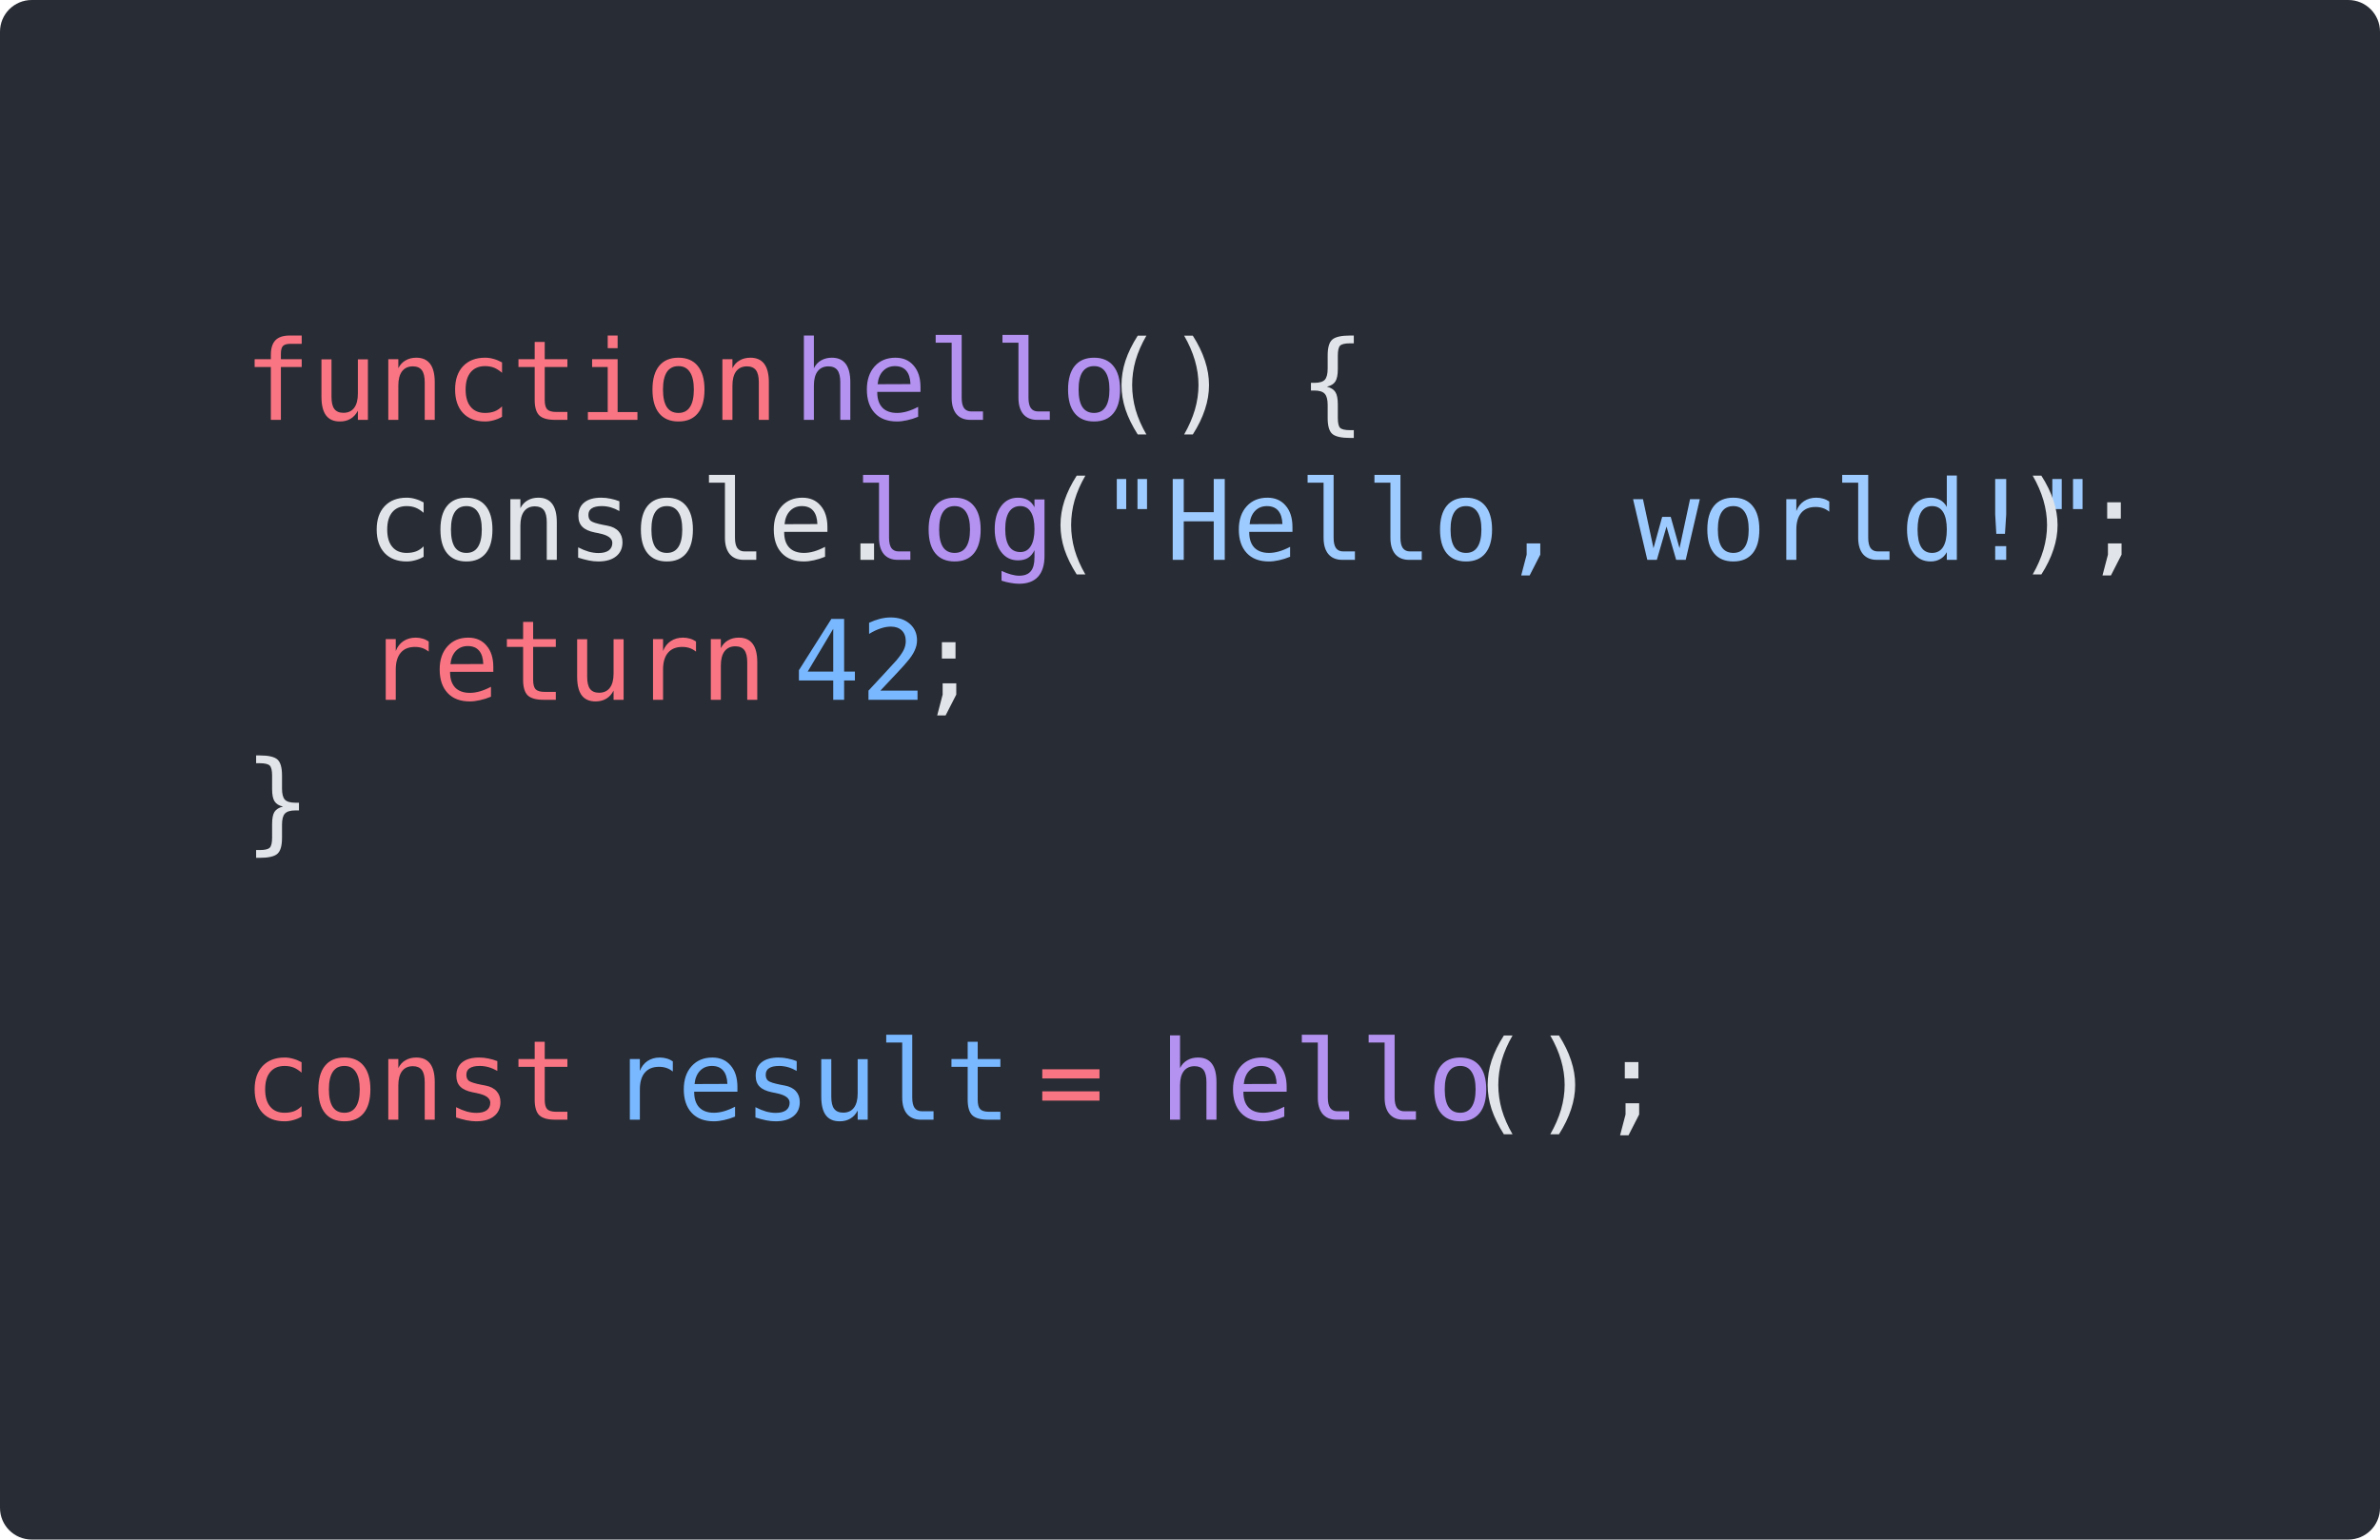
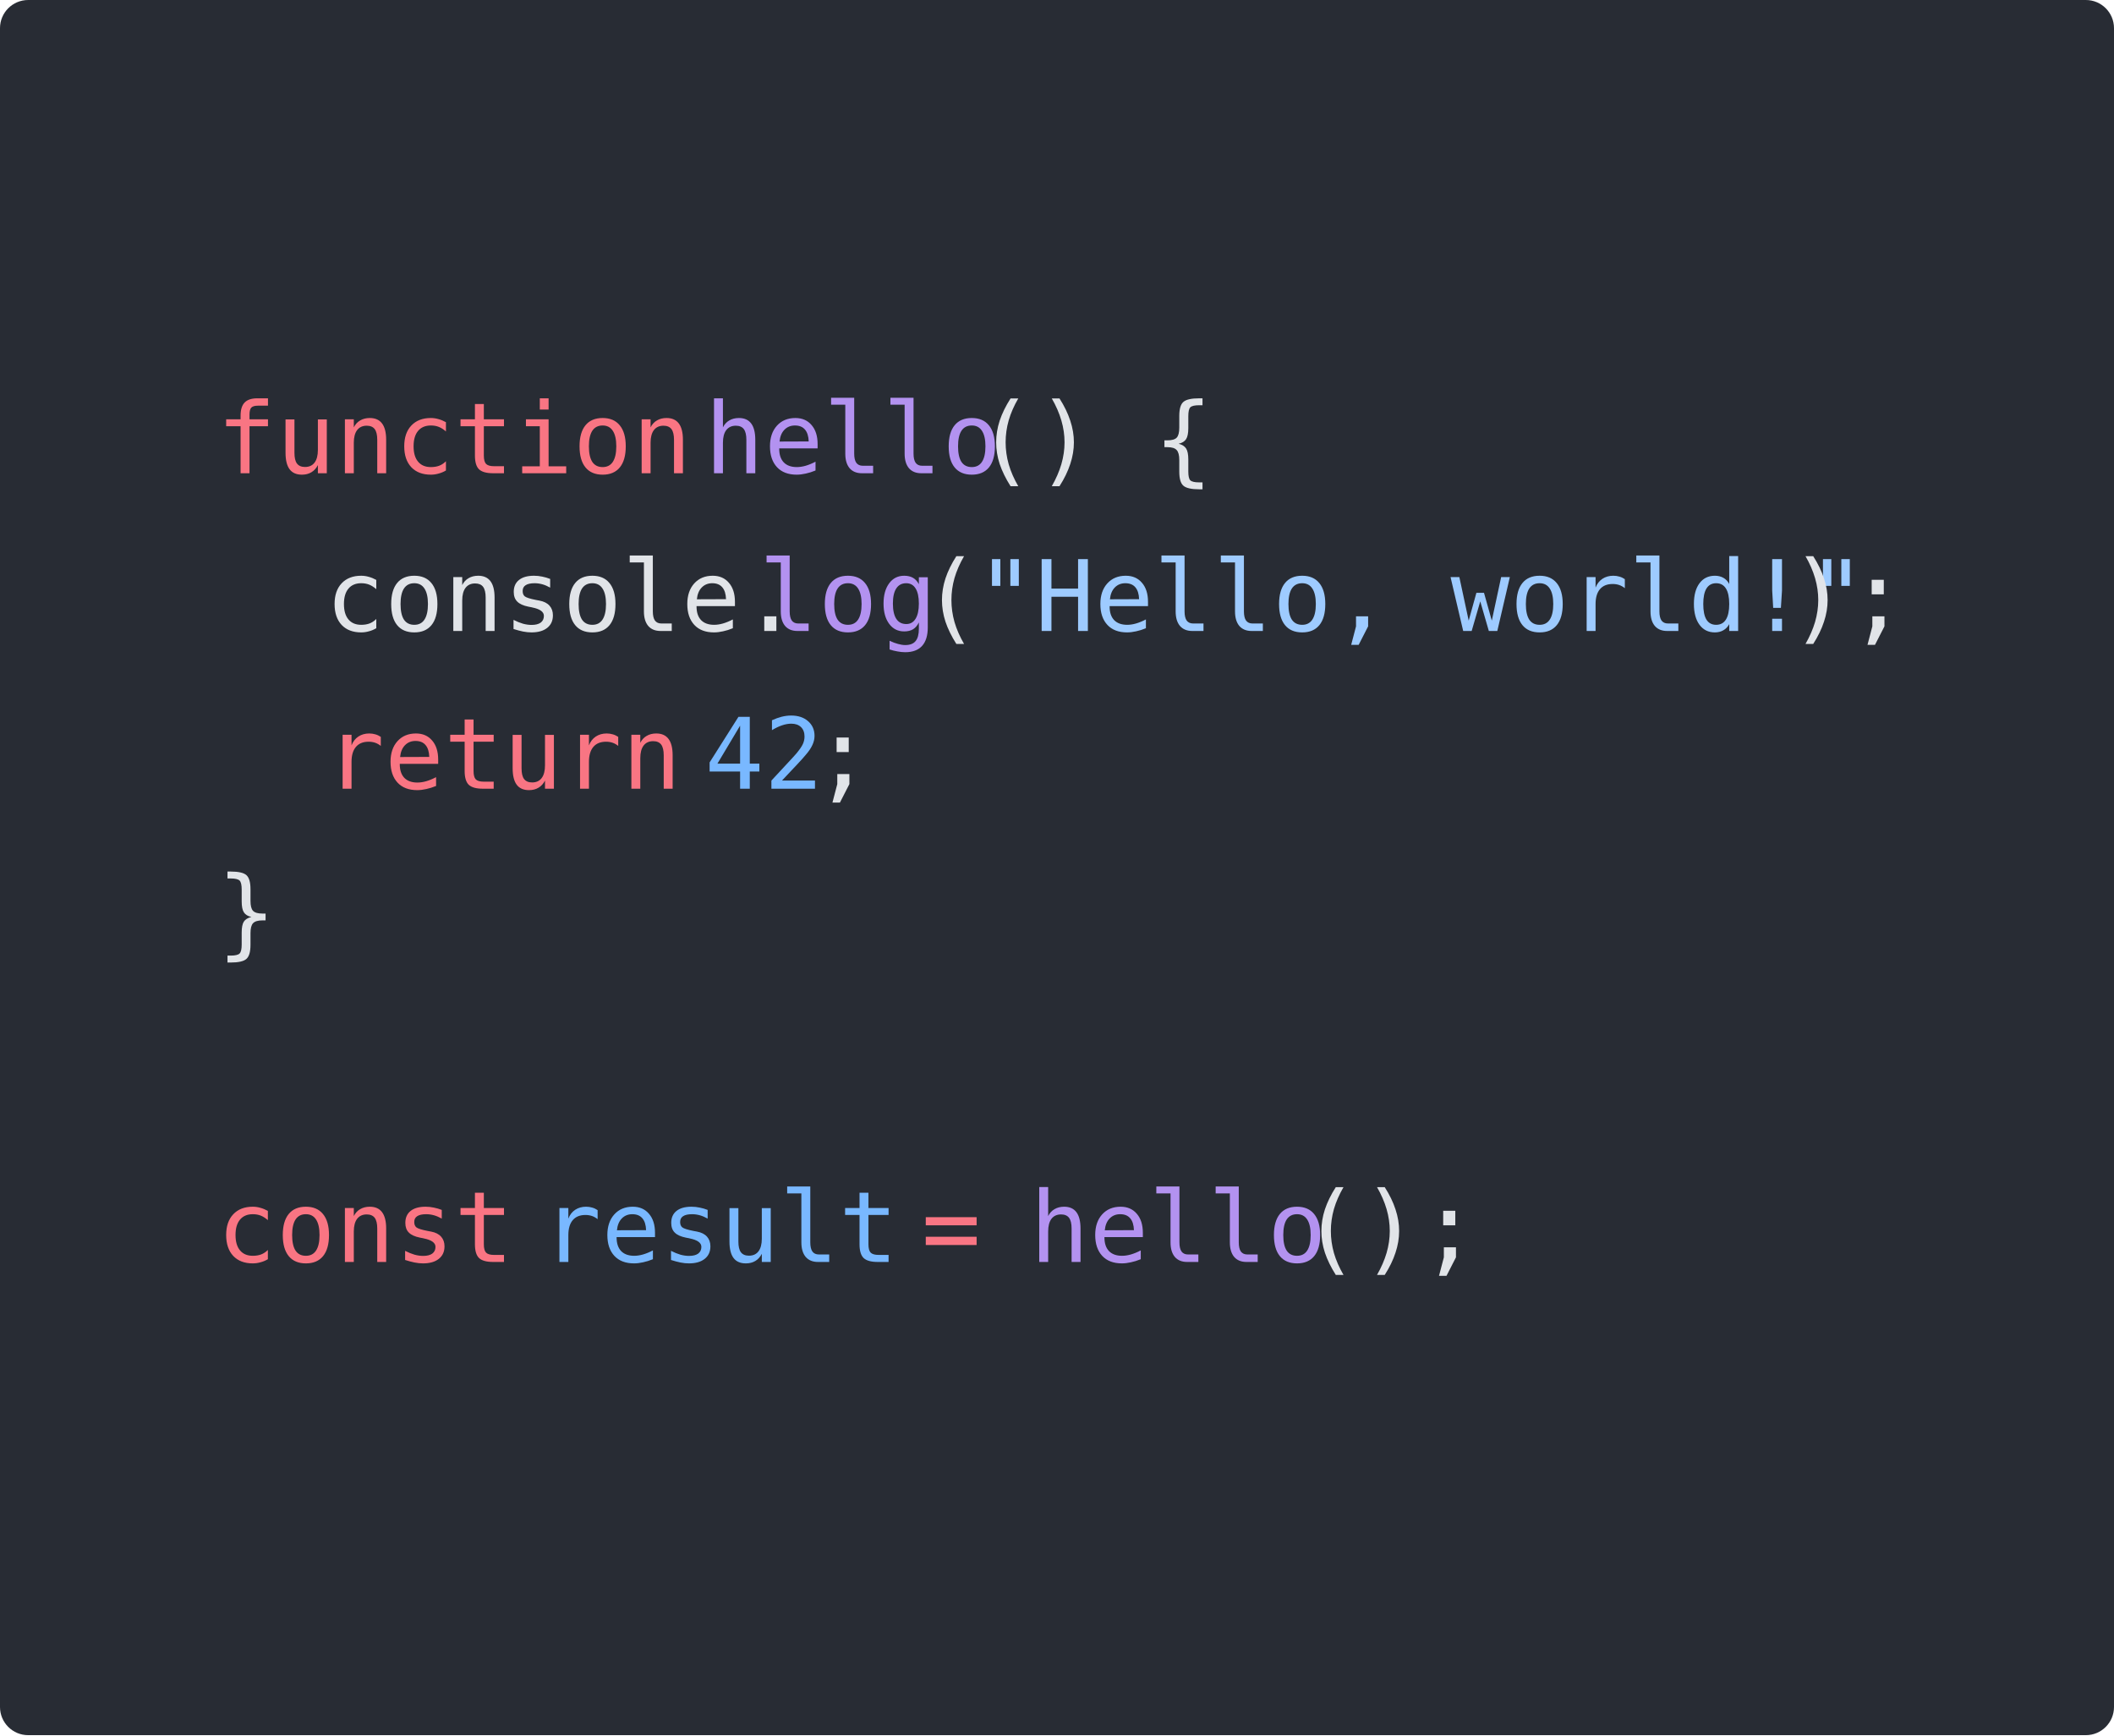
- <svg xmlns="http://www.w3.org/2000/svg" viewBox="0 0 300.193 194.229" width="300.193" height="194.229">
-   <rect id="bg" fill="#282c34" width="300.193" height="194.229" rx="4" />
-   <g id="tokens" transform="translate(30.78906, 35.31445)">
-     <text font-family="Consolas" font-size="14" y="17.657" transform="translate(0, 0)" fill="#F97583">function</text>
-     <text font-family="Consolas" font-size="14" y="17.657" transform="translate(61.57812, 0)" fill="#E1E4E8"> </text>
-     <text font-family="Consolas" font-size="14" y="17.657" transform="translate(69.27539, 0)" fill="#B392F0">hello</text>
-     <text font-family="Consolas" font-size="14" y="17.657" transform="translate(107.7617, 0)" fill="#E1E4E8">() {</text>
-     <text font-family="Consolas" font-size="14" y="35.314" transform="translate(0, 0)" fill="#E1E4E8">  </text>
-     <text font-family="Consolas" font-size="14" y="35.314" transform="translate(15.39453, 0)" fill="#E1E4E8">console.</text>
-     <text font-family="Consolas" font-size="14" y="35.314" transform="translate(76.97266, 0)" fill="#B392F0">log</text>
-     <text font-family="Consolas" font-size="14" y="35.314" transform="translate(100.0645, 0)" fill="#E1E4E8">(</text>
-     <text font-family="Consolas" font-size="14" y="35.314" transform="translate(107.7617, 0)" fill="#9ECBFF">"Hello, world!"</text>
-     <text font-family="Consolas" font-size="14" y="35.314" transform="translate(223.2207, 0)" fill="#E1E4E8">);</text>
-     <text font-family="Consolas" font-size="14" y="52.972" transform="translate(0, 0)" fill="#E1E4E8">  </text>
-     <text font-family="Consolas" font-size="14" y="52.972" transform="translate(15.39453, 0)" fill="#F97583">return</text>
-     <text font-family="Consolas" font-size="14" y="52.972" transform="translate(61.57812, 0)" fill="#E1E4E8"> </text>
-     <text font-family="Consolas" font-size="14" y="52.972" transform="translate(69.27539, 0)" fill="#79B8FF">42</text>
-     <text font-family="Consolas" font-size="14" y="52.972" transform="translate(84.66992, 0)" fill="#E1E4E8">;</text>
-     <text font-family="Consolas" font-size="14" y="70.629" transform="translate(0, 0)" fill="#E1E4E8">}</text>
-     <text font-family="Consolas" font-size="14" y="105.943" transform="translate(0, 0)" fill="#F97583">const</text>
-     <text font-family="Consolas" font-size="14" y="105.943" transform="translate(38.48633, 0)" fill="#E1E4E8"> </text>
-     <text font-family="Consolas" font-size="14" y="105.943" transform="translate(46.18359, 0)" fill="#79B8FF">result</text>
-     <text font-family="Consolas" font-size="14" y="105.943" transform="translate(92.36719, 0)" fill="#E1E4E8"> </text>
-     <text font-family="Consolas" font-size="14" y="105.943" transform="translate(100.0645, 0)" fill="#F97583">=</text>
-     <text font-family="Consolas" font-size="14" y="105.943" transform="translate(107.7617, 0)" fill="#E1E4E8"> </text>
-     <text font-family="Consolas" font-size="14" y="105.943" transform="translate(115.459, 0)" fill="#B392F0">hello</text>
-     <text font-family="Consolas" font-size="14" y="105.943" transform="translate(153.9453, 0)" fill="#E1E4E8">();</text>
+ <svg xmlns="http://www.w3.org/2000/svg" viewBox="0 0 300.193 246.4" width="300.193" height="246.4">
+   <rect id="bg" fill="#282c34" width="300.193" height="246.4" rx="4" />
+   <g id="tokens" transform="translate(30.78906, 44.8)">
+     <text font-family="Consolas" font-size="14" y="22.4" transform="translate(0, 0)" fill="#F97583">function</text>
+     <text font-family="Consolas" font-size="14" y="22.4" transform="translate(61.57812, 0)" fill="#E1E4E8"> </text>
+     <text font-family="Consolas" font-size="14" y="22.4" transform="translate(69.27539, 0)" fill="#B392F0">hello</text>
+     <text font-family="Consolas" font-size="14" y="22.4" transform="translate(107.7617, 0)" fill="#E1E4E8">() {</text>
+     <text font-family="Consolas" font-size="14" y="44.8" transform="translate(0, 0)" fill="#E1E4E8">  </text>
+     <text font-family="Consolas" font-size="14" y="44.8" transform="translate(15.39453, 0)" fill="#E1E4E8">console.</text>
+     <text font-family="Consolas" font-size="14" y="44.8" transform="translate(76.97266, 0)" fill="#B392F0">log</text>
+     <text font-family="Consolas" font-size="14" y="44.8" transform="translate(100.0645, 0)" fill="#E1E4E8">(</text>
+     <text font-family="Consolas" font-size="14" y="44.8" transform="translate(107.7617, 0)" fill="#9ECBFF">"Hello, world!"</text>
+     <text font-family="Consolas" font-size="14" y="44.8" transform="translate(223.2207, 0)" fill="#E1E4E8">);</text>
+     <text font-family="Consolas" font-size="14" y="67.2" transform="translate(0, 0)" fill="#E1E4E8">  </text>
+     <text font-family="Consolas" font-size="14" y="67.2" transform="translate(15.39453, 0)" fill="#F97583">return</text>
+     <text font-family="Consolas" font-size="14" y="67.2" transform="translate(61.57812, 0)" fill="#E1E4E8"> </text>
+     <text font-family="Consolas" font-size="14" y="67.2" transform="translate(69.27539, 0)" fill="#79B8FF">42</text>
+     <text font-family="Consolas" font-size="14" y="67.2" transform="translate(84.66992, 0)" fill="#E1E4E8">;</text>
+     <text font-family="Consolas" font-size="14" y="89.6" transform="translate(0, 0)" fill="#E1E4E8">}</text>
+     <text font-family="Consolas" font-size="14" y="134.4" transform="translate(0, 0)" fill="#F97583">const</text>
+     <text font-family="Consolas" font-size="14" y="134.4" transform="translate(38.48633, 0)" fill="#E1E4E8"> </text>
+     <text font-family="Consolas" font-size="14" y="134.4" transform="translate(46.18359, 0)" fill="#79B8FF">result</text>
+     <text font-family="Consolas" font-size="14" y="134.4" transform="translate(92.36719, 0)" fill="#E1E4E8"> </text>
+     <text font-family="Consolas" font-size="14" y="134.4" transform="translate(100.0645, 0)" fill="#F97583">=</text>
+     <text font-family="Consolas" font-size="14" y="134.4" transform="translate(107.7617, 0)" fill="#E1E4E8"> </text>
+     <text font-family="Consolas" font-size="14" y="134.4" transform="translate(115.459, 0)" fill="#B392F0">hello</text>
+     <text font-family="Consolas" font-size="14" y="134.4" transform="translate(153.9453, 0)" fill="#E1E4E8">();</text>
  </g>
</svg>
